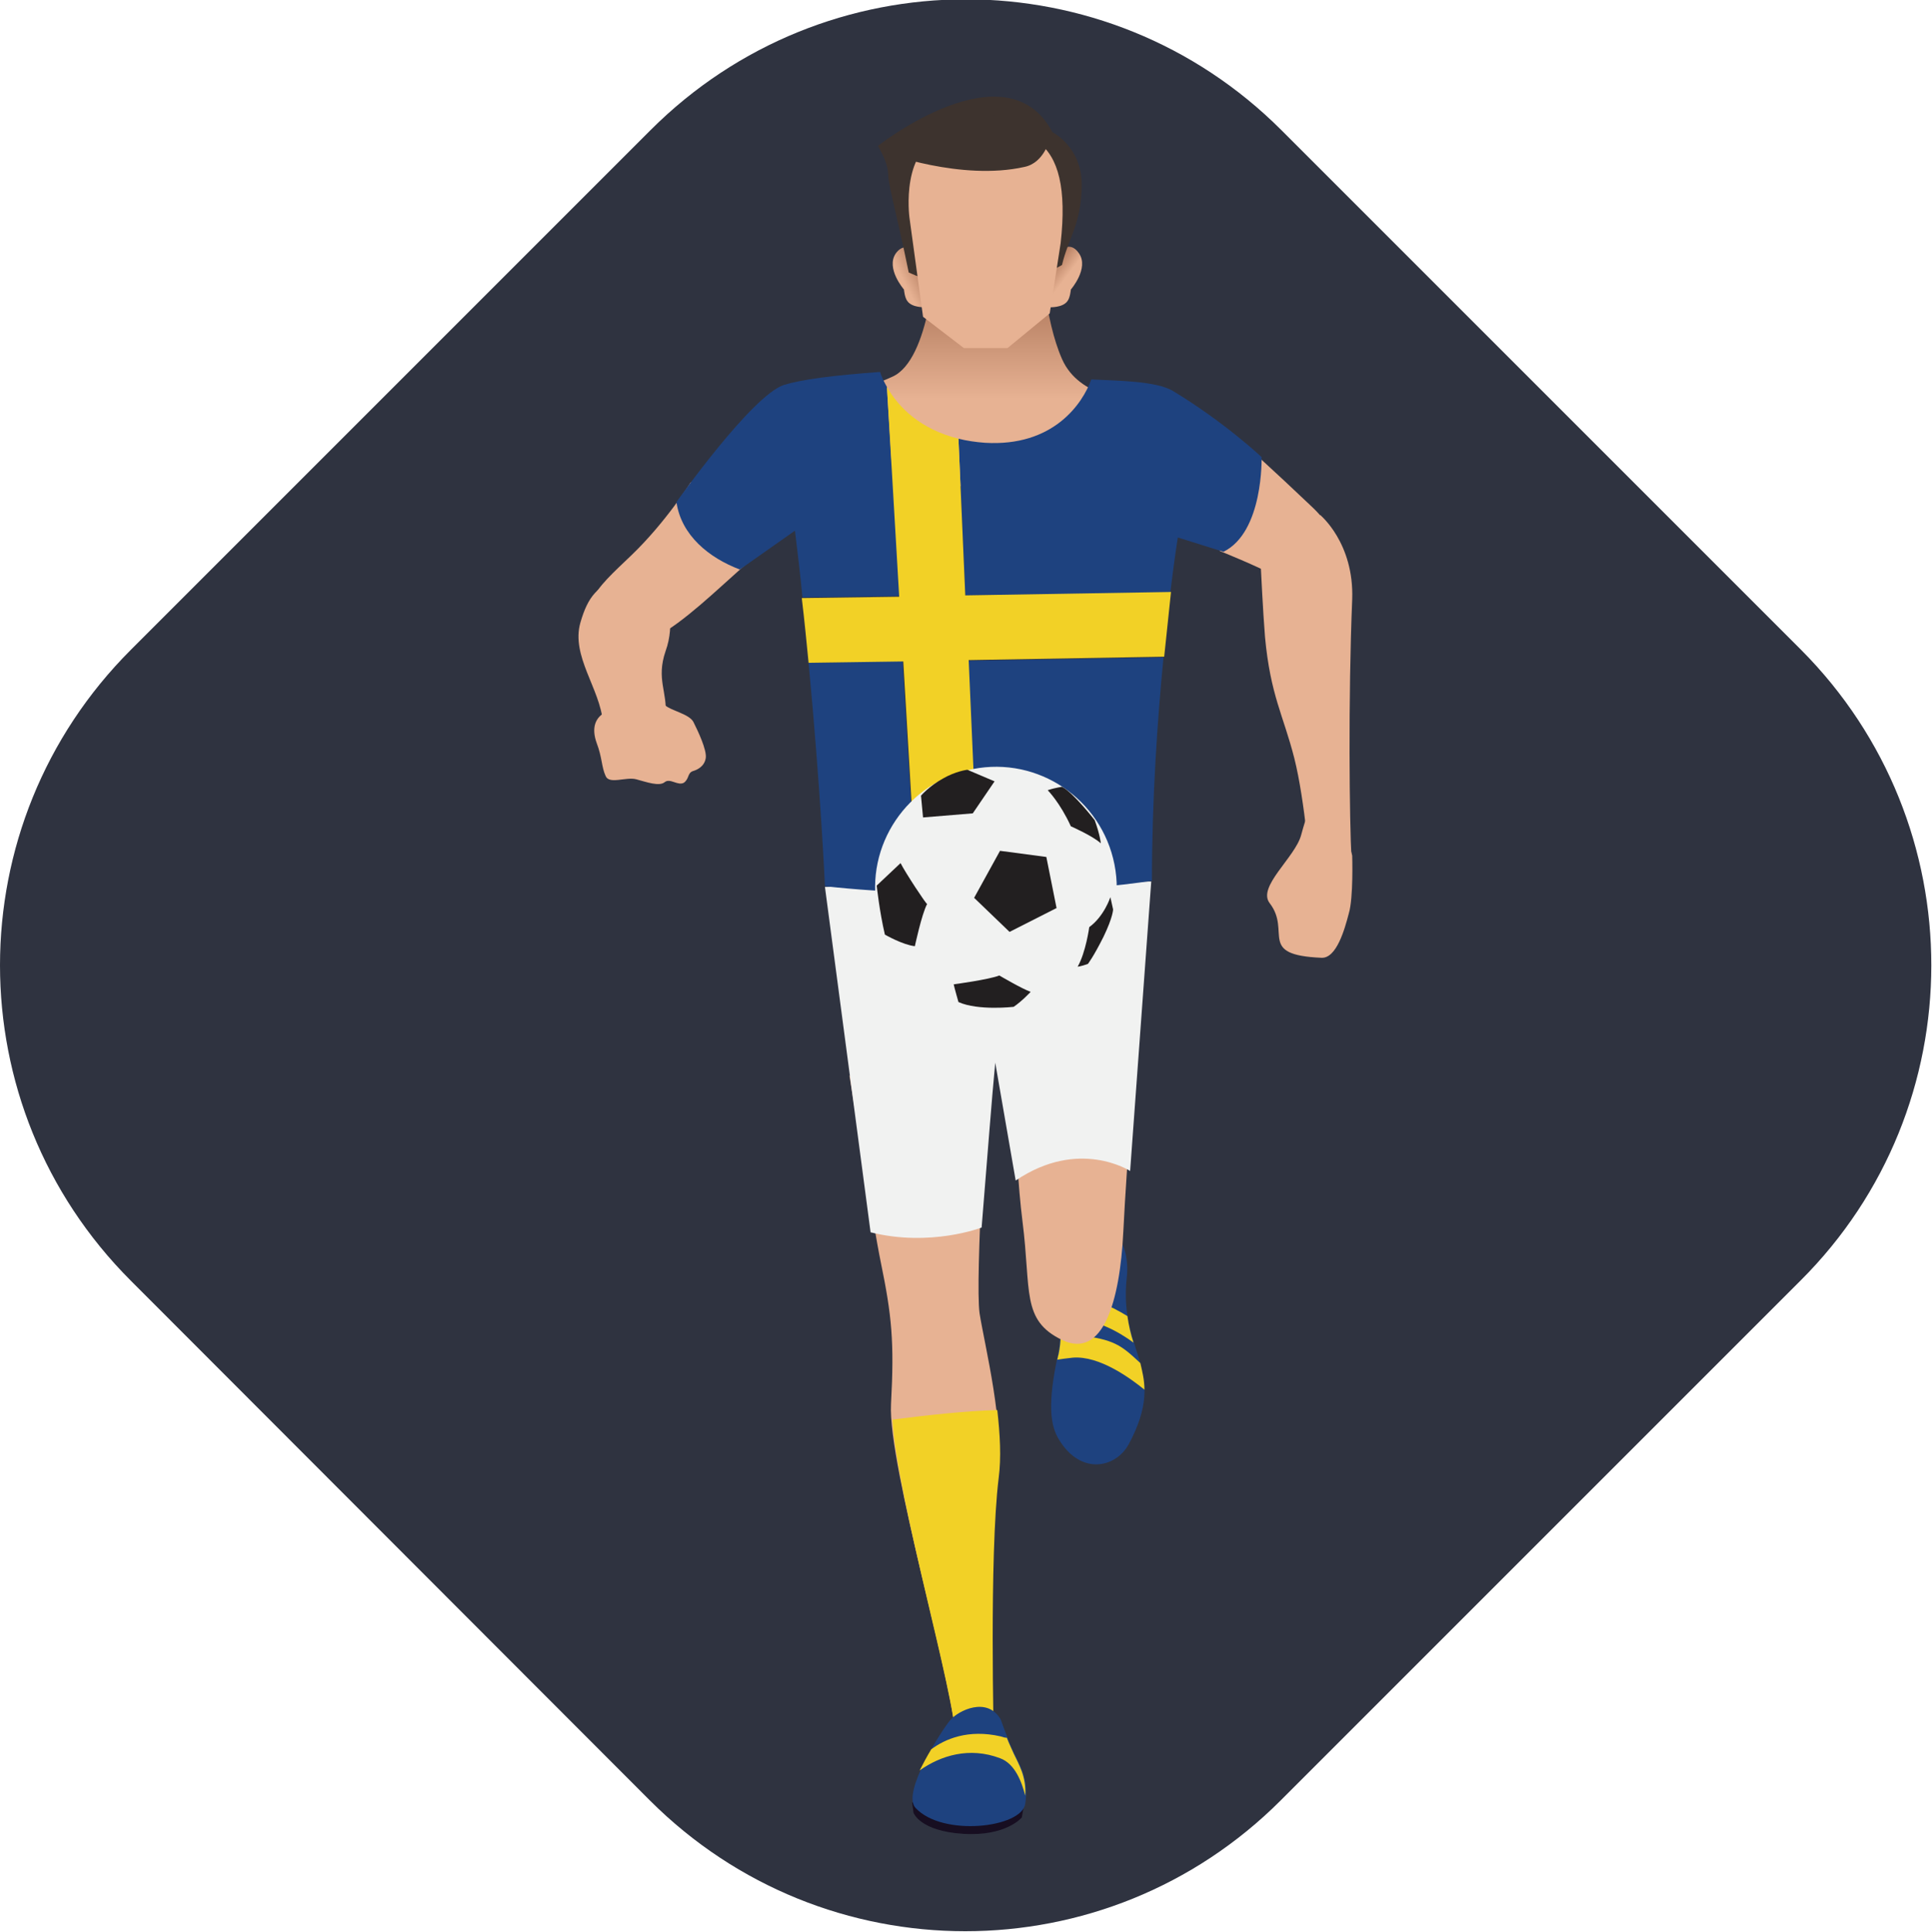
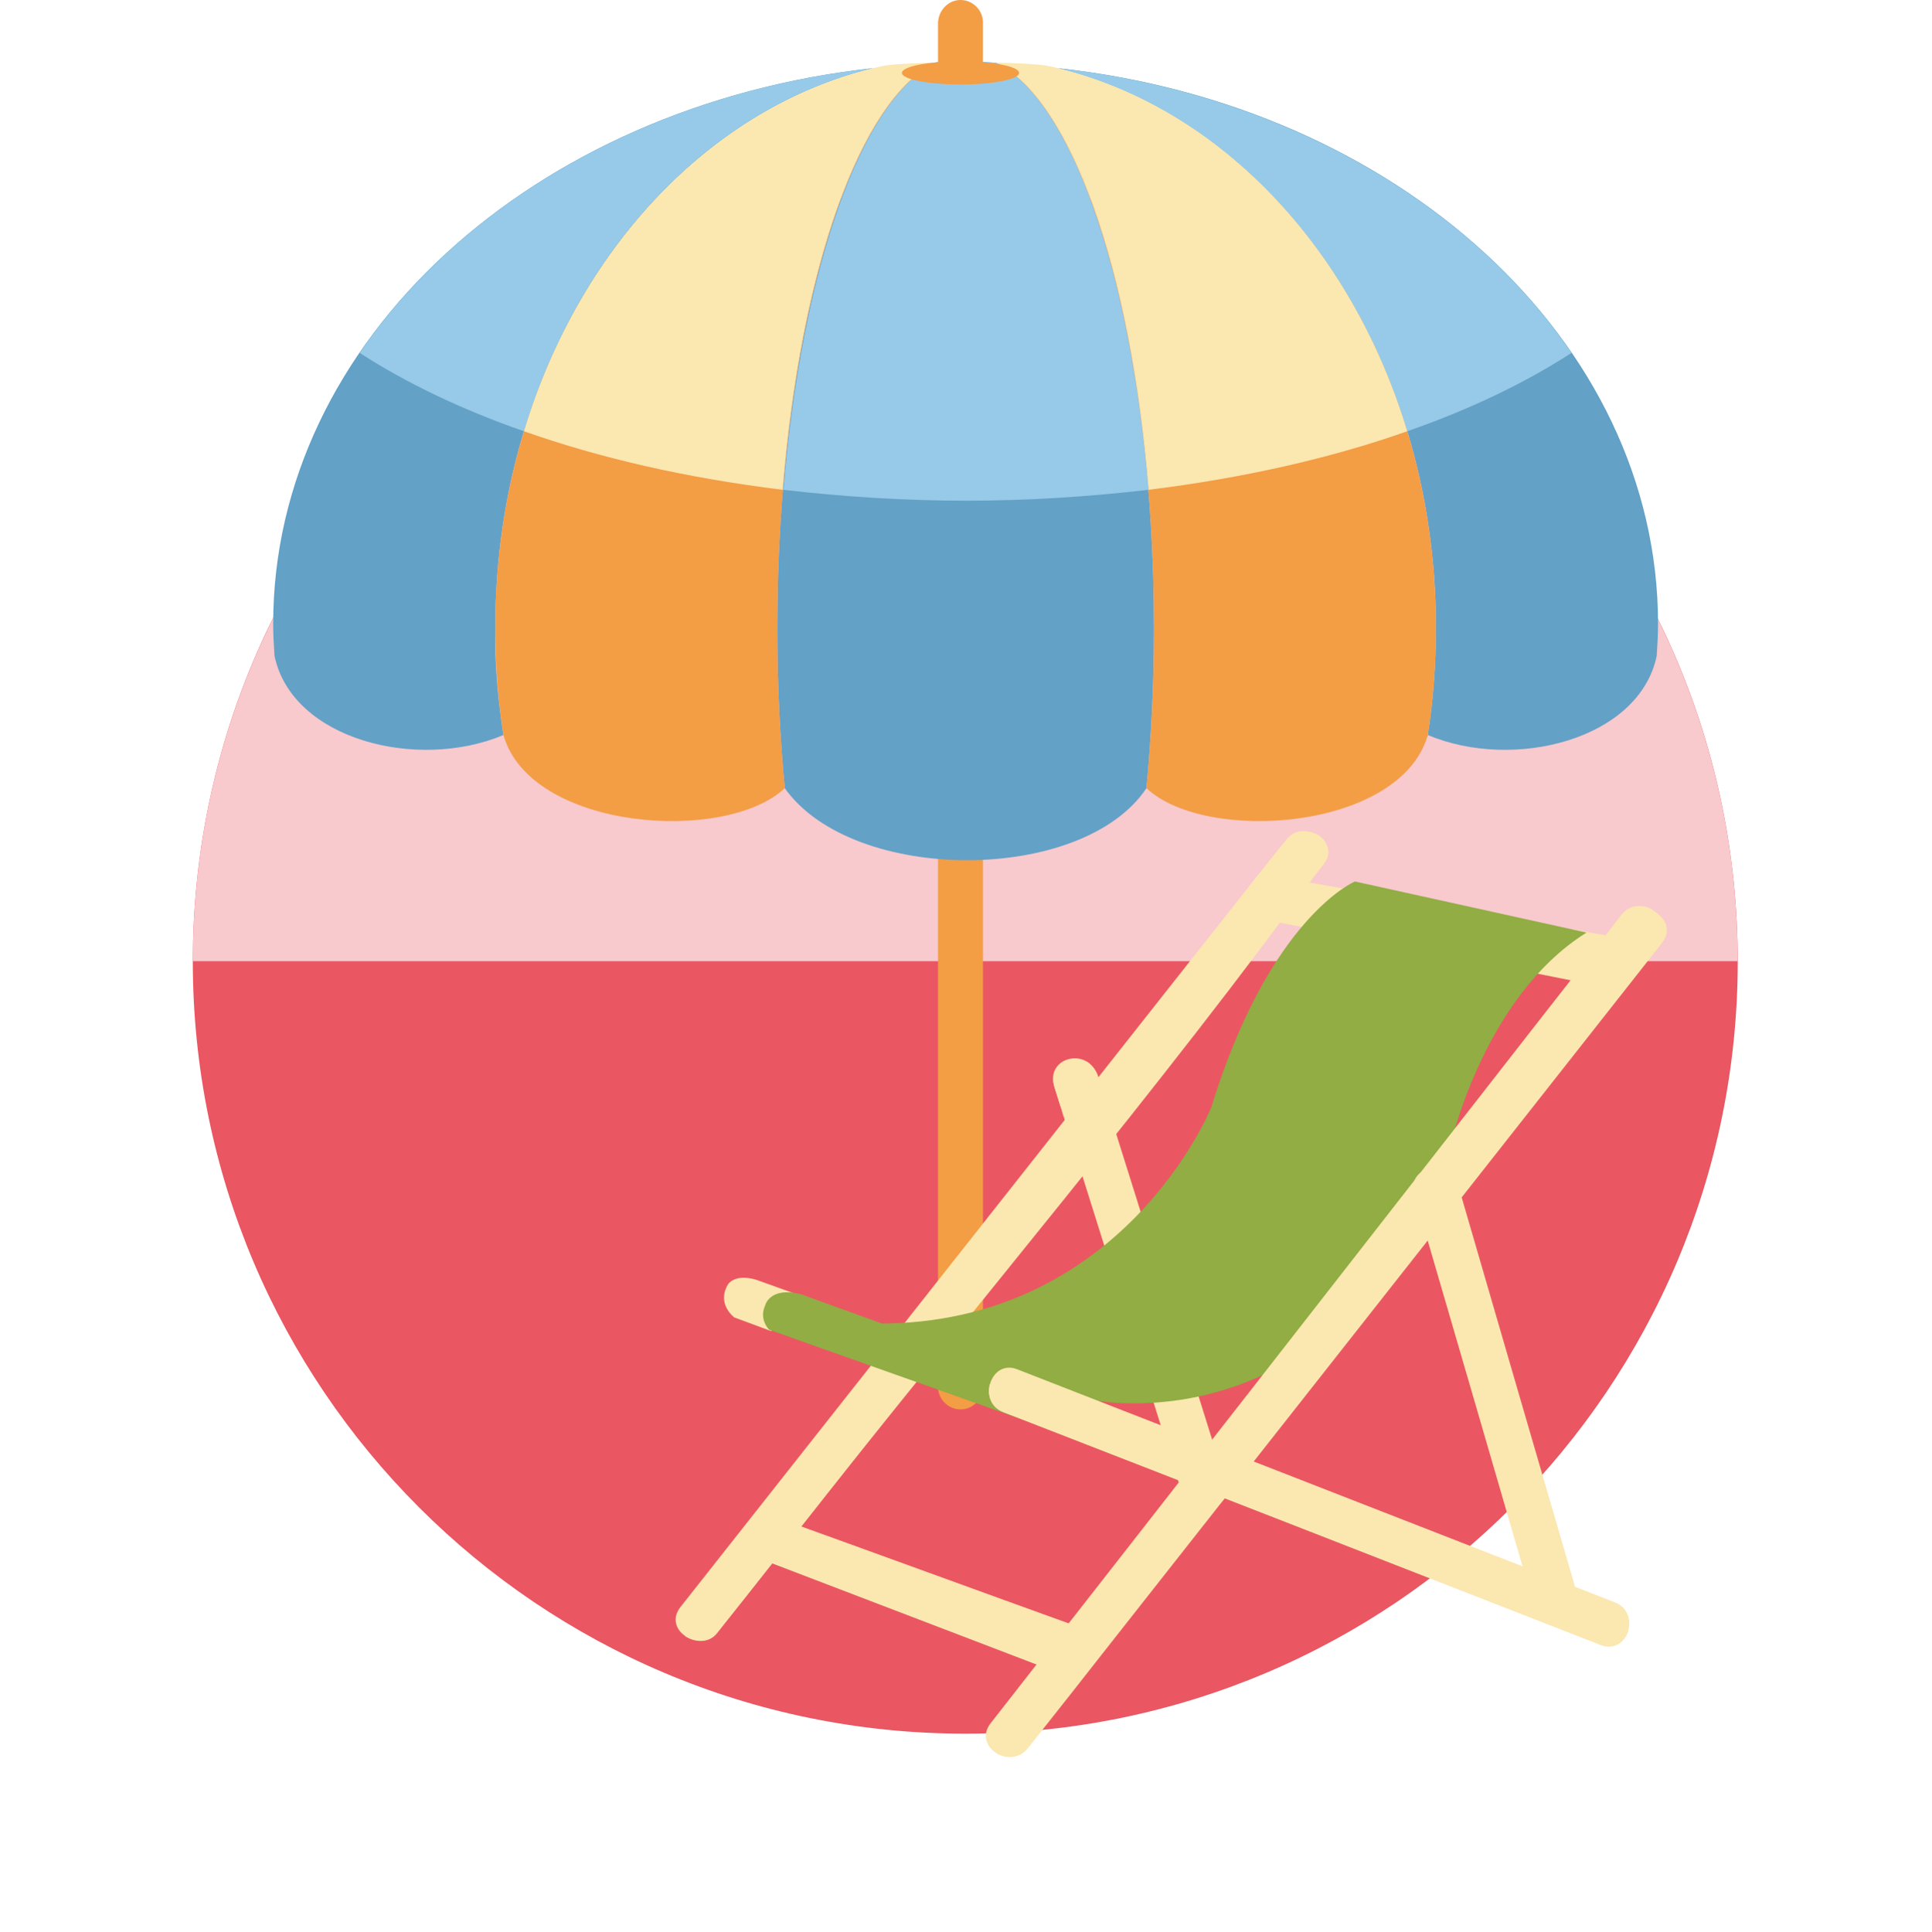
- <svg xmlns="http://www.w3.org/2000/svg" version="1.2" baseProfile="tiny" id="图层_1" x="0px" y="0px" viewBox="0 0 283.5 283.5" xml:space="preserve">
-   <g id="XMLID_1168_">
-     <g id="XMLID_1268_">
-       <path id="XMLID_1270_" fill="#2F3340" d="M264.3,188L188,264.3c-25.6,25.6-67,25.6-92.6,0L19.2,188c-25.6-25.6-25.6-67,0-92.6    l76.3-76.3c25.6-25.6,67-25.6,92.6,0l76.3,76.3C289.9,121,289.9,162.5,264.3,188z" />
-     </g>
-     <g id="XMLID_1190_">
-       <g id="XMLID_1264_">
-         <path id="XMLID_1267_" fill="#1E427F" d="M154.4,185.1c-1.1,4.5,2.2,7.5,0.9,13.8c-1.5,7-1.2,10.3,0.2,12.5     c3.2,5.2,8.3,4.1,10.2,0.6c5.9-11-1.5-13.3-0.3-24.4c0.6-5.1-2.3-9-6-7.9C155.8,180.9,155,182.7,154.4,185.1z" />
-         <path id="XMLID_1266_" fill="#F2D126" d="M168,204c0-1.4-0.3-2.6-0.6-3.9c-2.8-2.6-3.8-3.5-9.2-4.1c-0.8-0.1-1.7,0.1-2.5,0.1     c0,0.8-0.1,1.7-0.3,2.7c-0.1,0.3-0.1,0.5-0.2,0.8c0.6-0.1,1.4-0.2,2.3-0.3C161.4,199,165.9,202.3,168,204z" />
-         <path id="XMLID_1265_" fill="#F2D126" d="M166.4,197.1c-0.4-1.2-0.7-2.5-0.9-3.9c-2.6-1.6-5.3-2.7-7.1-2.7     c-1.1,0-2.4,0.1-3.5,0.2c0.3,1.1,0.6,2.2,0.7,3.4c0.6-0.1,1.3-0.1,2.1-0.2C160.6,193.5,164.1,195.4,166.4,197.1z" />
-       </g>
-       <path id="XMLID_1231_" fill="#E7B293" d="M124.7,157.9c0,0,3.5,22.1,4.6,27.4c1.6,7.8,2,11.6,1.5,20.8c-0.5,9.1,9.5,42.2,9.5,49.4    c0,0,2.5,5.5,5.5,0.4c0,0-0.7-27.4,0.7-38.8c1-8-1.9-19.3-2.7-24.3c-0.7-5,1.2-34,1.2-34L124.7,157.9z" />
-       <path id="XMLID_1230_" fill="#E7B293" d="M148.7,151.9c0,0,0.1,17.1,1.4,27.4c1.3,10.2-0.2,14.5,5.8,17.4c6,2.9,8.5-5.6,9-15.9    c0.5-10.3,2-28.5,2-28.5L148.7,151.9z" />
-       <path id="XMLID_1228_" fill="#F2D126" d="M140.3,255.4c0,0,0.6,1.4,1.6,2.1c0.2,0.1,0.4,0.2,0.6,0.3c0.9,0.4,2.1,0.1,3.4-2    c0,0-0.7-27.4,0.7-38.8c0.4-3,0.2-6.5-0.2-10c-4.6,0.1-10.8,0.8-15.4,1.4C131.7,220,140.2,248.8,140.3,255.4z" />
-       <path id="XMLID_1227_" fill="#170E21" d="M150.3,265.1l-0.3,1.7c0,0-2.3,2.8-8.6,2.4c-6.4-0.4-7.3-3.1-7.3-3.1l-0.2-1.5    L150.3,265.1z" />
-       <path id="XMLID_1226_" fill="#1E427F" d="M139.5,252.5c1.2-1.4,5.4-3.5,7.4-0.1c0,0,1.1,3.2,2,5c0.8,1.7,2.2,3.8,1.6,7.4    c-0.5,3.5-12.1,4.9-16.1,0.6C132.3,263.2,138.3,253.9,139.5,252.5z" />
-       <path id="XMLID_1225_" fill="#F2D126" d="M136.7,256.8c2-1.5,5.4-3,10.2-1.9c0.3,0.1,0.6,0.2,0.9,0.2c0.3,0.8,0.7,1.6,1,2.3    c0.7,1.5,1.9,3.4,1.7,6.2c-0.5-2-1.5-4.7-3.7-5.5c-4.5-1.7-8.7-0.4-11.8,1.8C135.5,258.9,136.1,257.8,136.7,256.8z" />
-       <path id="XMLID_1223_" fill="#F1F2F1" d="M121.1,130.2l6.7,50.7c8.8,2.2,16.3-0.7,16.3-0.7c0.9-11.1,1.5-19,2-24.2l3,17.3    c9.3-6.3,16.8-1.4,16.8-1.4l3.1-42.5L121.1,130.2z" />
-       <linearGradient id="XMLID_8_" gradientUnits="userSpaceOnUse" x1="153.362" y1="38.884" x2="156.232" y2="41.073">
-         <stop offset="0" style="stop-color:#A26A4E" />
-         <stop offset="1" style="stop-color:#E7B293" />
-       </linearGradient>
-       <path id="XMLID_1222_" fill="url(#XMLID_8_)" d="M155.3,37.2c0,0,1.6-2.2,3.1,0c1.5,2.2-1.2,5.3-1.2,5.3s-0.1,1.2-0.5,1.7    c-0.7,1-2.6,0.9-2.6,0.9L155.3,37.2z" />
-       <linearGradient id="XMLID_9_" gradientUnits="userSpaceOnUse" x1="136.867" y1="39.399" x2="132.742" y2="41.486">
-         <stop offset="0" style="stop-color:#A26A4E" />
-         <stop offset="1" style="stop-color:#E7B293" />
-       </linearGradient>
-       <path id="XMLID_1221_" fill="url(#XMLID_9_)" d="M135,37.5c0,0-1.9-2.5-3.5-0.3c-1.5,2.2,1.2,5.3,1.2,5.3s0.1,1.2,0.5,1.7    c0.7,1,2.6,0.9,2.6,0.9L135,37.5z" />
-       <path id="XMLID_1220_" fill="#3D332E" d="M128.9,21.4c0,0,18.8-14.8,25.6-2c0,0,4.4,2.2,4.3,7.9c-0.1,5.7-2,7.7-2.9,11.6    c0,0-10.8,6.5-22.5,1.1c-1.8-8.8-2.8-12-3-14.1C130.4,23.8,129.2,22.1,128.9,21.4z" />
-       <path id="XMLID_1219_" fill="#E7B293" d="M182.8,65.3c0,0,5.6,5.1,8.2,7.6c2.6,2.5,5.1,4.2,4.2,8.4c-0.9,4.1-5.8,4.5-8.1,3.2    c-2.3-1.3-8-3.6-8-3.6s-4.7-7-2.5-11.1C178.8,65.7,182.8,65.3,182.8,65.3z" />
-       <path id="XMLID_1218_" fill="#E7B293" d="M101.4,70.8c0,0-3.6,5.8-8.7,10.7c-5.1,4.9-9.9,8.7-1.5,12.7c5.7,2.7,17.2-11.8,24.2-16    L101.4,70.8z" />
-       <linearGradient id="XMLID_10_" gradientUnits="userSpaceOnUse" x1="144.469" y1="38.861" x2="144.469" y2="58.555">
-         <stop offset="0" style="stop-color:#A26A4E" />
-         <stop offset="1" style="stop-color:#E7B293" />
-       </linearGradient>
-       <path id="XMLID_1217_" fill="url(#XMLID_10_)" d="M166.2,58.6c0,0-7.7,0-10.3-5.9c-2.6-5.9-3-15-3-15h-15.6c0,0-0.7,15.1-6.3,17.6    c-5.5,2.5-8.4,2.5-8.4,2.5c0.4,0.4,4.1,14.7,23.8,13.7C166.5,70.5,166,59,166.2,58.6z" />
-       <path id="XMLID_1216_" fill="#E7B293" d="M191.9,120c0,0,0-0.7-0.9,2.6c-0.9,3.3-6.5,7.6-4.6,10c3.2,4.2-1.9,7.6,7.6,8    c2.2,0.1,3.4-4.2,4-6.5c0.7-2.3,0.5-8.5,0.5-8.5S196.8,117.8,191.9,120z" />
-       <path id="XMLID_1214_" fill="#E7B293" d="M193.8,75.6c0,0,5,4.1,4.7,12.4c-0.6,14.4-0.4,32.9-0.1,38l-6,2.4c0,0-0.8-10.8-2.4-17.1    c-1.6-6.3-3.5-9.2-4.3-17.8c-0.3-3.7-0.6-10-0.6-10L193.8,75.6z" />
-       <path id="XMLID_1213_" fill="#E7B293" d="M155.7,35.7L154.1,46l-6.2,5.1h-6.4l-6-4.6l-2-14.6c0,0-1.4-10.5,5.4-11.9    C150.8,17.5,157.5,19.6,155.7,35.7z" />
-       <path id="XMLID_1212_" fill="#E7B293" d="M97.8,87.7c0,0-2.1-4.3-6.1-3.1c-4,1.2-5.4,3-6.5,6.8c-1.4,4.9,2.9,9.7,3.3,14.6    c0.5,4.9,8.9,3.4,9.2-1c0.3-3.4-1.4-5.3,0-9.4C99.2,91.5,97.8,87.7,97.8,87.7z" />
-       <path id="XMLID_1211_" fill="#E7B293" d="M89.2,104.4c-1.9,0.8-2.4,2.5-1.6,4.7c0.8,2.1,0.7,3.5,1.3,4.8c0.5,1.3,3,0.1,4.5,0.5    c1.5,0.4,3.4,1.1,4.2,0.4c0.8-0.6,1.9,0.6,2.8,0.1c0.8-0.6,0.5-1.4,1.3-1.7c0.7-0.2,1.7-0.7,1.9-1.9c0.2-1.2-1.2-4.1-1.8-5.3    c-0.6-1.2-3.4-1.7-4.2-2.5C96.9,102.7,91.2,103.6,89.2,104.4z" />
-       <path id="XMLID_1197_" fill="#3D332E" d="M154.1,20.4c0,0-0.8,3.5-3.7,4.1c-9.3,2.1-20.5-2.1-20.5-2.1s8.3-6.4,17.2-5.3    C150.8,17.6,154.1,20.4,154.1,20.4z" />
-       <g id="XMLID_1191_">
-         <path id="XMLID_1196_" fill="#1E427F" d="M130.2,56.8c-0.4-0.7-0.8-1.5-1-2.2c-6.9,0.5-11.5,1.1-14.1,1.9     c-4.7,1.5-15.8,17.2-15.8,17.2c0.7,4.9,4.8,8.2,9.3,9.9l8.1-5.7c0.4,3.3,0.8,6.6,1.1,9.8l14.3-0.2L130.2,56.8z" />
-         <path id="XMLID_1195_" fill="#1E427F" d="M143.6,131.2c14.8-0.2,25.5-1.9,25.5-1.9c0-11.9,0.8-23.6,1.7-32.8l-28.7,0.5     L143.6,131.2z" />
-         <path id="XMLID_1194_" fill="#1E427F" d="M118.7,97.3c1.8,19,2.4,32.8,2.4,32.8c4.6,0.5,9.1,0.8,13.4,0.9l-2-34L118.7,97.3z" />
-         <path id="XMLID_1193_" fill="#1E427F" d="M171.8,87c0.6-5,1.1-8.1,1.1-8.1l6.7,2.1c5.9-2.9,5.6-13.9,5.6-13.9s-5.4-5.1-13-9.7     c-2.5-1.5-8.2-1.5-12-1.7c-1.3,3.6-5.6,9.9-15.6,9.3c-1.4-0.1-2.7-0.3-3.9-0.6l1,23L171.8,87z" />
-         <path id="XMLID_1192_" fill="#F2D126" d="M141.7,87.4l-1-23c-5.6-1.4-8.8-4.6-10.5-7.6l1.8,30.8l-14.3,0.2c0.4,3.3,0.7,6.5,1,9.5     l13.9-0.2l2,34c3.1,0.1,6.2,0.1,9.1,0.1l-1.5-34.3l28.7-0.5c0.4-3.6,0.7-6.8,1-9.5L141.7,87.4z" />
-       </g>
-     </g>
-     <g id="XMLID_1169_">
-       <path id="XMLID_1188_" fill="#F1F2F1" d="M163.6,126.9c1.9,9.6-4.4,18.9-14,20.8c-9.6,1.9-18.9-4.4-20.8-14    c-1.9-9.6,4.4-18.9,14-20.8C152.4,111,161.7,117.3,163.6,126.9z" />
-       <polygon id="XMLID_1187_" fill="#221F20" points="146.8,124.9 143,131.8 148.2,136.8 155.1,133.3 153.6,125.8   " />
-       <path id="XMLID_1186_" fill="#221F20" d="M135.2,116.8l0.3,3.2l7.3-0.6l3.2-4.7L142,113c0,0-1.7,0.2-3.6,1.3    C136.4,115.4,135.2,116.8,135.2,116.8z" />
-       <path id="XMLID_1185_" fill="#221F20" d="M132.2,126.7l-3.5,3.3c0,0,0.4,3.8,1.2,7.2c0,0,2.6,1.5,4.4,1.7c0,0,1-4.7,1.8-6.2    C136,132.8,132.9,128.1,132.2,126.7z" />
-       <path id="XMLID_1184_" fill="#221F20" d="M140.7,147.1c0,0-0.6-2.1-0.7-2.6c0,0,5.2-0.7,6.7-1.3c0,0,3.4,2,4.6,2.4    c0,0-1.3,1.4-2.5,2.2C148.8,147.8,143.6,148.4,140.7,147.1z" />
-       <path id="XMLID_1171_" fill="#221F20" d="M163,131.7c0,0-0.9,2.8-3.1,4.4c0,0-0.5,3.7-1.7,5.8c0,0,0.4,0,1.5-0.4c0,0,0.8-1,2.3-4    c1.4-2.9,1.4-4,1.4-4L163,131.7z" />
-       <path id="XMLID_1170_" fill="#221F20" d="M153.8,116c0,0,1.8,1.8,3.4,5.3c0,0,3.2,1.4,4.4,2.5c0,0-0.1-1.2-0.9-3.4    c0,0-3.1-4-4.8-4.9C156,115.5,155,115.6,153.8,116z" />
+ <svg xmlns="http://www.w3.org/2000/svg" version="1.2" baseProfile="tiny" x="0px" y="0px" viewBox="0 0 283.5 283.5" xml:space="preserve">
+   <g id="图层_2" display="none">
+     <path id="XMLID_127_" display="inline" fill-rule="evenodd" fill="#F39D45" d="M141.7,255.1c62.5,0,113.4-50.9,113.4-113.4   c0-62.5-50.9-113.4-113.4-113.4c-62.4,0-113.4,50.9-113.4,113.4C28.3,204.2,79.3,255.1,141.7,255.1z" />
+     <path id="XMLID_126_" display="inline" fill-rule="evenodd" fill="#FBE7B0" d="M28.3,141.7c0-62.6,50.8-113.4,113.4-113.4   s113.4,50.8,113.4,113.4H28.3z" />
+     <g id="XMLID_270_" display="inline">
+       <rect id="XMLID_125_" x="173" y="93.4" fill-rule="evenodd" fill="#EA5762" width="16.1" height="4.4" />
+       <rect id="XMLID_124_" x="97.3" y="93.4" fill-rule="evenodd" fill="#EA5762" width="16.1" height="4.4" />
+       <rect id="XMLID_123_" x="142.3" y="99.5" fill-rule="evenodd" fill="#5A5657" width="0.5" height="4.3" />
+       <path id="XMLID_122_" fill-rule="evenodd" fill="#EA5762" d="M165.6,76.3h-11h-11.7h-21.5c-4.4,0-8.1,3.6-8.1,8l0,18.5    c0,1.4,1.2,2.6,2.6,2.6c1.1,0,2-0.7,2.4-1.6h7.8l0.4,0l0.4,0h15.6v-4.3h-18.1c0,0,0.1-11.7,0.1-14.1l18.5,0v0l20.7,0    c0,2.6,0.2,14.1,0.2,14.1l-20.9,0v4.3h17.7l0.4,0l0.4,0h7.4c0.4,0.9,1.3,1.6,2.4,1.6c1.1,0,2-0.7,2.4-1.6h0.1v-0.3    c0.1-0.2,0.1-0.4,0.1-0.7V84.3C173.7,79.9,170,76.3,165.6,76.3z" />
+       <path id="XMLID_121_" fill-rule="evenodd" fill="#5EA4CD" d="M93.3,97.1H71.6c-2.3,0-4.1,1.8-4.1,4.1v21.4v60.3V203    c0,2.3,1.8,4.1,4.1,4.1h20.1h50.7h49.4h20.1c2.3,0,4.1-1.8,4.1-4.1v-20.1v-61.6v-20.1c0-2.3-1.8-4.1-4.1-4.1h-20.1h-49.4v0H93.3z" />
+       <path id="XMLID_120_" fill-rule="evenodd" fill="#EA5762" d="M88.1,98.2c0-0.4,0-0.7,0-1.1H70.7c-1.8,0-3.3,1.5-3.3,3.3l0,17    c0.4,0,0.9,0.1,1.3,0.1C79.4,117.5,88.1,108.8,88.1,98.2z" />
+       <path id="XMLID_119_" fill-rule="evenodd" fill="#EA5762" d="M216,117.7v-17.1c0-1.9-1.6-3.5-3.5-3.5h-17.1    C195.4,108.5,204.6,117.7,216,117.7z" />
+       <path id="XMLID_118_" fill-rule="evenodd" fill="#EA5762" d="M216,203.6v-17.1c-11.4,0-20.6,9.2-20.6,20.6h17.1    C214.4,207.1,216,205.6,216,203.6z" />
+       <path id="XMLID_117_" fill-rule="evenodd" fill="#EA5762" d="M67.5,186.5v17.1c0,1.9,1.6,3.5,3.5,3.5h17.1    C88.1,195.8,78.8,186.5,67.5,186.5z" />
+       <rect id="XMLID_116_" x="101" y="97.1" fill-rule="evenodd" fill="#EA5762" width="8.8" height="110" />
+       <rect id="XMLID_115_" x="177.2" y="97.1" fill-rule="evenodd" fill="#EA5762" width="8.9" height="110" />
+       <rect id="XMLID_114_" x="93.1" y="145.7" fill-rule="evenodd" fill="#4E4D4D" width="25.2" height="15.3" />
+       <rect id="XMLID_113_" x="169" y="145.7" fill-rule="evenodd" fill="#4E4D4D" width="25.2" height="15.2" />
    </g>
  </g>
-   <g id="XMLID_1_">
- </g>
-   <g id="XMLID_2_">
- </g>
-   <g id="XMLID_3_">
- </g>
-   <g id="XMLID_4_">
- </g>
-   <g id="XMLID_5_">
- </g>
-   <g id="XMLID_6_">
- </g>
+   <g id="图层_1">
+     <circle id="XMLID_112_" fill-rule="evenodd" fill="#EA5762" cx="141.7" cy="141.1" r="113.4" />
+     <path id="XMLID_111_" fill-rule="evenodd" fill="#F8C9CD" d="M28.3,141.1c0-62.6,50.8-113.4,113.4-113.4   c62.6,0,113.4,50.8,113.4,113.4H28.3z" />
+     <g id="XMLID_216_">
+       <path id="XMLID_110_" fill-rule="evenodd" fill="#F39D45" d="M141,69.5L141,69.5c1.8,0,3.3,1.5,3.3,3.3v130.8    c0,1.8-1.5,3.3-3.3,3.3h0c-1.8,0-3.3-1.5-3.3-3.3V72.8C137.8,71,139.2,69.5,141,69.5z" />
+       <g id="XMLID_229_">
+         <path id="XMLID_109_" fill-rule="evenodd" fill="#63A1C6" d="M73.9,107.9c-12.6,5.3-31,0.7-33.6-11.6c-0.1-1.5-0.2-3.1-0.2-4.7     c0-41.7,38.3-76.2,88.1-81.6c-31.6,7.7-55.5,41.5-55.5,82.1C72.6,97.5,73.1,102.8,73.9,107.9z" />
+         <path id="XMLID_108_" fill-rule="evenodd" fill="#63A1C6" d="M146.2,9.2c13.1,6.5,23.2,41.2,23.2,83.1c0,8.1-0.4,16-1.1,23.4     c-9.4,14.1-43.1,14.1-53.1,0c-0.7-7.4-1.1-15.3-1.1-23.4c0-42,10.1-76.8,23.3-83.1C140.2,9,142.9,9,146.2,9.2z" />
+         <path id="XMLID_107_" fill-rule="evenodd" fill="#63A1C6" d="M209.6,107.9c12.6,5.3,31,0.7,33.6-11.6c0.1-1.5,0.2-3.1,0.2-4.7     c0-41.7-38.3-76.2-88.1-81.6c31.6,7.7,55.5,41.5,55.5,82.1C210.8,97.5,210.4,102.8,209.6,107.9z" />
+       </g>
+       <g id="XMLID_226_">
+         <path id="XMLID_106_" fill-rule="evenodd" fill="#F39D45" d="M115.2,115.7c-8.7,8.2-37.3,6.2-41.3-7.8     c-0.8-5.1-1.2-10.4-1.2-15.7c0-41.2,24.5-75.4,56.8-82.4c1.3-0.3,6.1-0.5,7.8-0.5c-13.2,6.4-23.2,41.2-23.2,83.1     C114.1,100.4,114.5,108.3,115.2,115.7z" />
+         <path id="XMLID_105_" fill-rule="evenodd" fill="#F39D45" d="M168.3,115.7c8.7,8.2,37.3,6.2,41.3-7.8c0.8-5.1,1.2-10.4,1.2-15.7     c0-41.2-24.5-75.4-56.8-82.4c-1.3-0.3-6.1-0.5-7.8-0.5c13.2,6.4,23.2,41.2,23.2,83.1C169.4,100.4,169,108.3,168.3,115.7z" />
+       </g>
+       <g id="XMLID_223_">
+         <path id="XMLID_104_" fill-rule="evenodd" fill="#FBE7B0" d="M76.9,63.3c8.3-27.5,28.3-48.3,52.6-53.6c1.3-0.3,6.1-0.5,7.8-0.5     c-11,5.4-19.8,30.3-22.4,62.7C101,70.2,88.2,67.3,76.9,63.3z" />
+         <path id="XMLID_103_" fill-rule="evenodd" fill="#FBE7B0" d="M206.6,63.3C198.3,35.8,178.3,15,154,9.7c-1.3-0.3-6.1-0.5-7.8-0.5     c11,5.4,19.8,30.3,22.4,62.7C182.4,70.2,195.3,67.3,206.6,63.3z" />
+       </g>
+       <g id="XMLID_219_">
+         <path id="XMLID_102_" fill-rule="evenodd" fill="#97CAE8" d="M52.8,51.8C68,29.5,95.6,13.6,128.1,10     C104.4,15.8,85,36.3,76.9,63.3C67.7,60.1,59.6,56.2,52.8,51.8z" />
+         <path id="XMLID_101_" fill-rule="evenodd" fill="#97CAE8" d="M146.2,9.2c10.9,5.4,19.7,30.4,22.4,62.7c-8.6,1-17.6,1.6-26.8,1.6     c-9.2,0-18.2-0.6-26.8-1.6c2.7-32.5,11.5-57.5,22.5-62.8C140.2,9,142.9,9,146.2,9.2z" />
+         <path id="XMLID_100_" fill-rule="evenodd" fill="#97CAE8" d="M230.7,51.8c-15.2-22.3-42.9-38.2-75.4-41.8     c23.7,5.8,43.1,26.2,51.3,53.3C215.8,60.1,223.9,56.2,230.7,51.8z" />
+       </g>
+       <path id="XMLID_99_" fill-rule="evenodd" fill="#F39D45" d="M141,0L141,0c1.8,0,3.3,1.5,3.3,3.3v5.5c0,1.8-1.5,3.3-3.3,3.3h0    c-1.8,0-3.3-1.5-3.3-3.3V3.3C137.8,1.5,139.2,0,141,0z" />
+       <ellipse id="XMLID_98_" fill-rule="evenodd" fill="#F39D45" cx="141" cy="10.7" rx="8.6" ry="1.7" />
+     </g>
+     <g id="XMLID_198_">
+       <path id="XMLID_97_" fill-rule="evenodd" fill="#FBE7B0" d="M194.3,126.9c-26.9,34.1-53.8,68.2-80.7,102.3    c-2.7,3.4-5.4,6.9-8.2,10.3c-2.6,3.3-8.2-0.2-5.5-3.6c26.9-34.1,53.8-68.2,80.7-102.3c2.7-3.4,5.4-6.9,8.2-10.3    C191.3,120,196.9,123.6,194.3,126.9z" />
+       <path id="XMLID_96_" fill-rule="evenodd" fill="#FBE7B0" d="M161.2,158c6.2,19.8,12.5,39.7,18.7,59.6c1.3,4.1-5.2,5.5-6.4,1.5    c-6.2-19.8-12.5-39.7-18.7-59.5C153.5,155.4,159.9,153.9,161.2,158z" />
+       <path id="XMLID_95_" fill-rule="evenodd" fill="#FBE7B0" d="M161.2,158.2C161.3,158.5,161.1,157.9,161.2,158.2    c-1.9-2.8-7.7-1.2-4.9,6.2c-0.1-0.4-1.4-4.4-1.5-4.8C153.3,155.1,160,153.5,161.2,158.2z" />
+       <path id="XMLID_94_" fill-rule="evenodd" fill="#FBE7B0" d="M106.9,188.5c0,0,1-1.6,4.2-0.6l5.3,1.9l-3.2,5.6l-5.4-2    C107.8,193.4,105.1,191.4,106.9,188.5z" />
+       <path id="XMLID_93_" fill-rule="evenodd" fill="#FBE7B0" d="M193,122.3c1.8,0.8,2.6,2.8,1.5,4.2c-24.6,33.8-51.8,65.7-77.7,98.6    c-3.8,4.9-7.7,9.7-11.5,14.6c-1.2,1.6-3.3,1.4-4.7,0.5L193,122.3z" />
+       <path id="XMLID_92_" fill-rule="evenodd" fill="#FBE7B0" d="M235.4,143.9c-15.7-2.8-31.4-5.6-47.1-8.4c-4-0.7-3.8-7.3,0.3-6.6    c15.7,2.8,31.4,5.6,47.1,8.4C239.7,138.1,239.4,144.7,235.4,143.9z" />
+       <path id="XMLID_91_" fill-rule="evenodd" fill="#FBE7B0" d="M238.3,142.3c-0.2,1.6-1.3,2.9-3.2,2.5c-15.6-3.1-31.3-6.2-46.9-9.3    c-1.8-0.4-2.7-1.9-2.8-3.4L238.3,142.3z" />
+       <path id="XMLID_90_" fill-rule="evenodd" fill="#FBE7B0" d="M157.4,245.4c-15-5.4-30-10.9-45-16.3c-0.9-0.3-1.4-0.6-2.3-1.1    c-2.3-1.2,0.7-6.4,3.7-5.3c15,5.4,30,10.9,45,16.3C162.7,240.3,160.4,246.5,157.4,245.4z" />
+       <path id="XMLID_89_" fill-rule="evenodd" fill="#FBE7B0" d="M160.3,244.2c-0.8,1.4-1.4,2.7-3.3,2c-14.9-5.7-29.8-11.4-44.7-17.1    c-0.8-0.3-2.4-0.7-2.1-1.1c0.4-0.6,0.9-1.2,1.7-2.1L160.3,244.2z" />
+       <path id="XMLID_88_" fill-rule="evenodd" fill="#91AD44" d="M198.9,129.4c0,0-12.5,5.2-21.1,33.2c0,0-12.9,31.9-49.1,31.7    l32.2,11.3c0,0,36,7,51.8-36.6c0,0,4.8-22.5,20.2-32.1L198.9,129.4z" />
+       <path id="XMLID_87_" fill-rule="evenodd" fill="#91AD44" d="M151.6,202.3c0,0-5-2.6-6.4,1.3c0,0-0.2,3,4.9,4.8l-37.2-13.2    c0,0-1.5-1.5-0.6-3.5c0,0,0.6-2.9,5.3-1.7L151.6,202.3z" />
+       <path id="XMLID_86_" fill-rule="evenodd" fill="#FBE7B0" d="M243.5,137.9c-26.9,34.5-53.8,68.9-80.7,103.4    c-4,5.1-8,10.2-11.9,15.3c-2.6,3.3-8.1-0.2-5.5-3.6c26.9-34.4,53.8-68.9,80.7-103.4c4-5.1,8-10.2,11.9-15.3    C240.6,131,246.1,134.6,243.5,137.9z" />
+       <path id="XMLID_85_" fill-rule="evenodd" fill="#FBE7B0" d="M242.9,133.9c1.6,0.8,2.5,2.7,1.1,4.5c-27,34.3-54.1,68.7-81.1,103    c-4,5.1-8,10.2-12,15.2c-1.3,1.6-3.3,1.6-4.7,0.7L242.9,133.9z" />
+       <path id="XMLID_84_" fill-rule="evenodd" fill="#FBE7B0" d="M225.3,236.1c-5.9-20.3-11.8-40.6-17.7-60.8c-1.2-4.1,5.2-5.5,6.4-1.5    c5.9,20.3,11.8,40.6,17.7,60.8C232.9,238.7,226.4,240.2,225.3,236.1z" />
+       <path id="XMLID_83_" fill-rule="evenodd" fill="#FBE7B0" d="M235,241.5c-29.2-11.4-58.4-22.8-87.7-34.2c-3.9-1.5-1.9-7.8,2-6.3    c29.2,11.4,58.5,22.8,87.7,34.2C241,236.7,239,243,235,241.5z" />
+       <path id="XMLID_82_" fill-rule="evenodd" fill="#FBE7B0" d="M239,239.5c-0.5,1.5-2,2.7-4,1.9c-29.2-11.4-58.5-22.8-87.7-34.1    c-1.9-0.7-2.4-2.6-2-4.1L239,239.5z" />
+     </g>
+     <g id="XMLID_1_">
+ 	</g>
+     <g id="XMLID_2_">
+ 	</g>
+     <g id="XMLID_3_">
+ 	</g>
+     <g id="XMLID_4_">
+ 	</g>
+     <g id="XMLID_5_">
+ 	</g>
+     <g id="XMLID_6_">
+ 	</g>
+   </g>
</svg>
